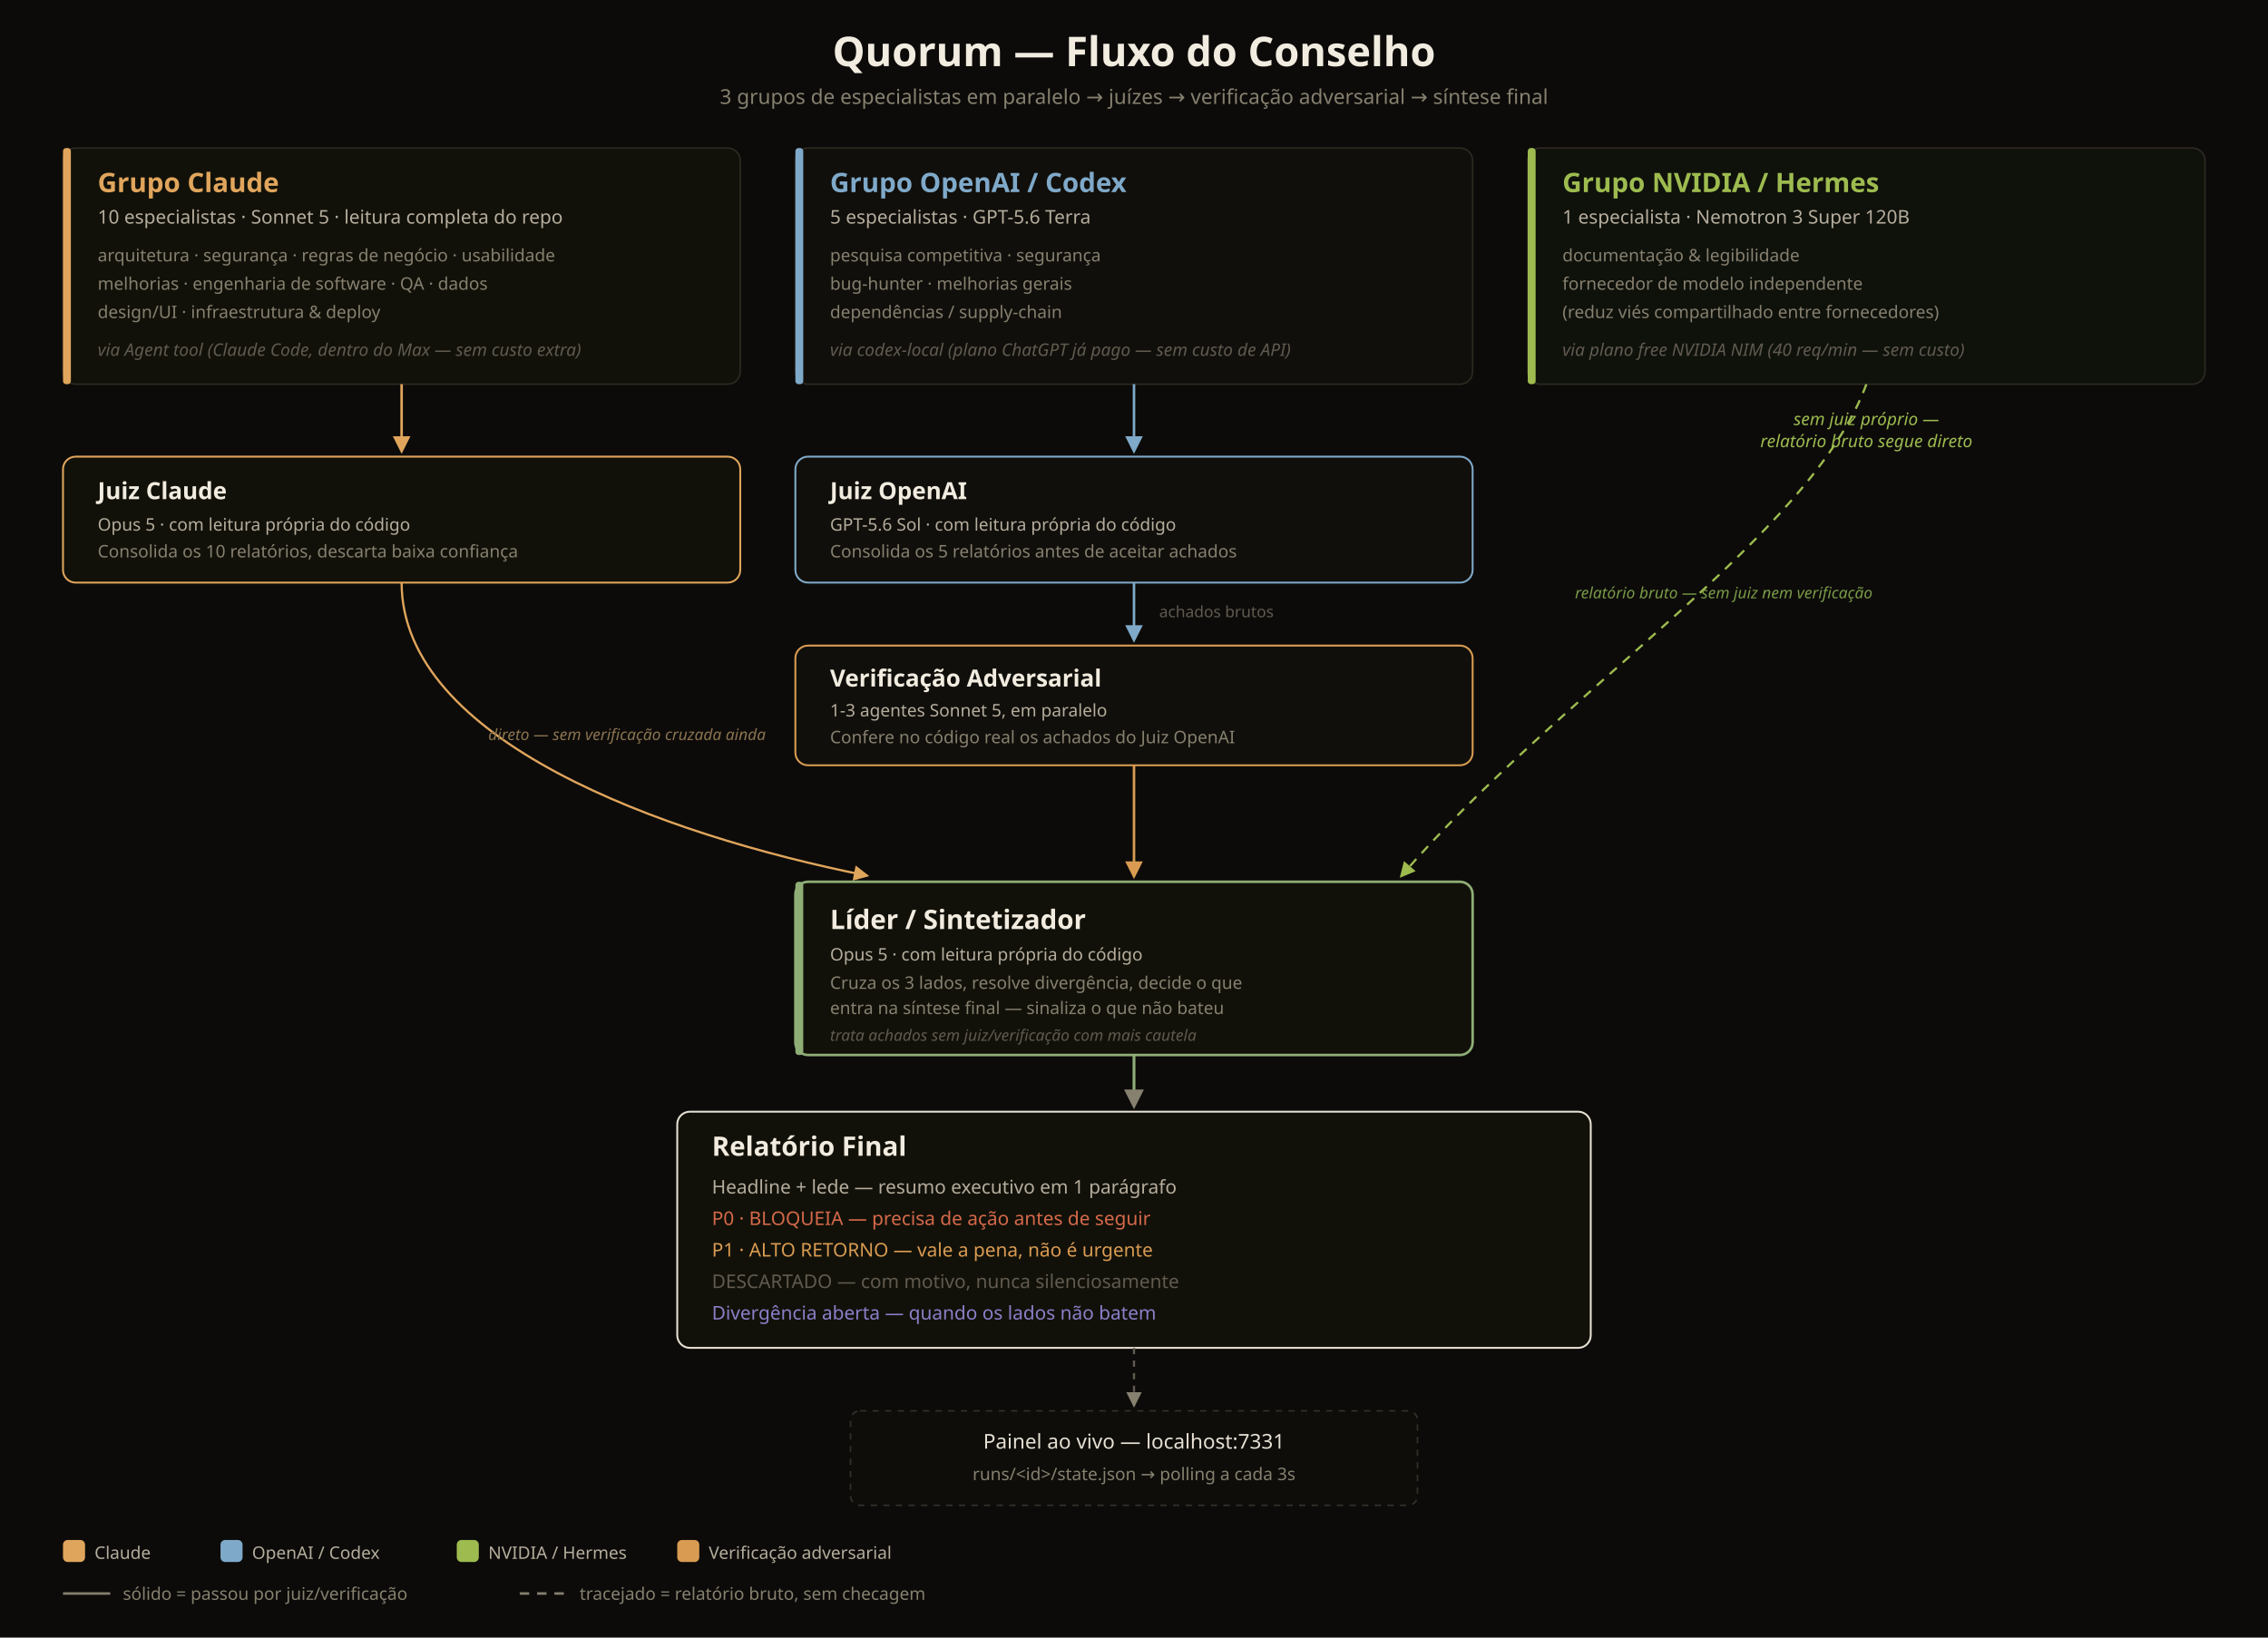
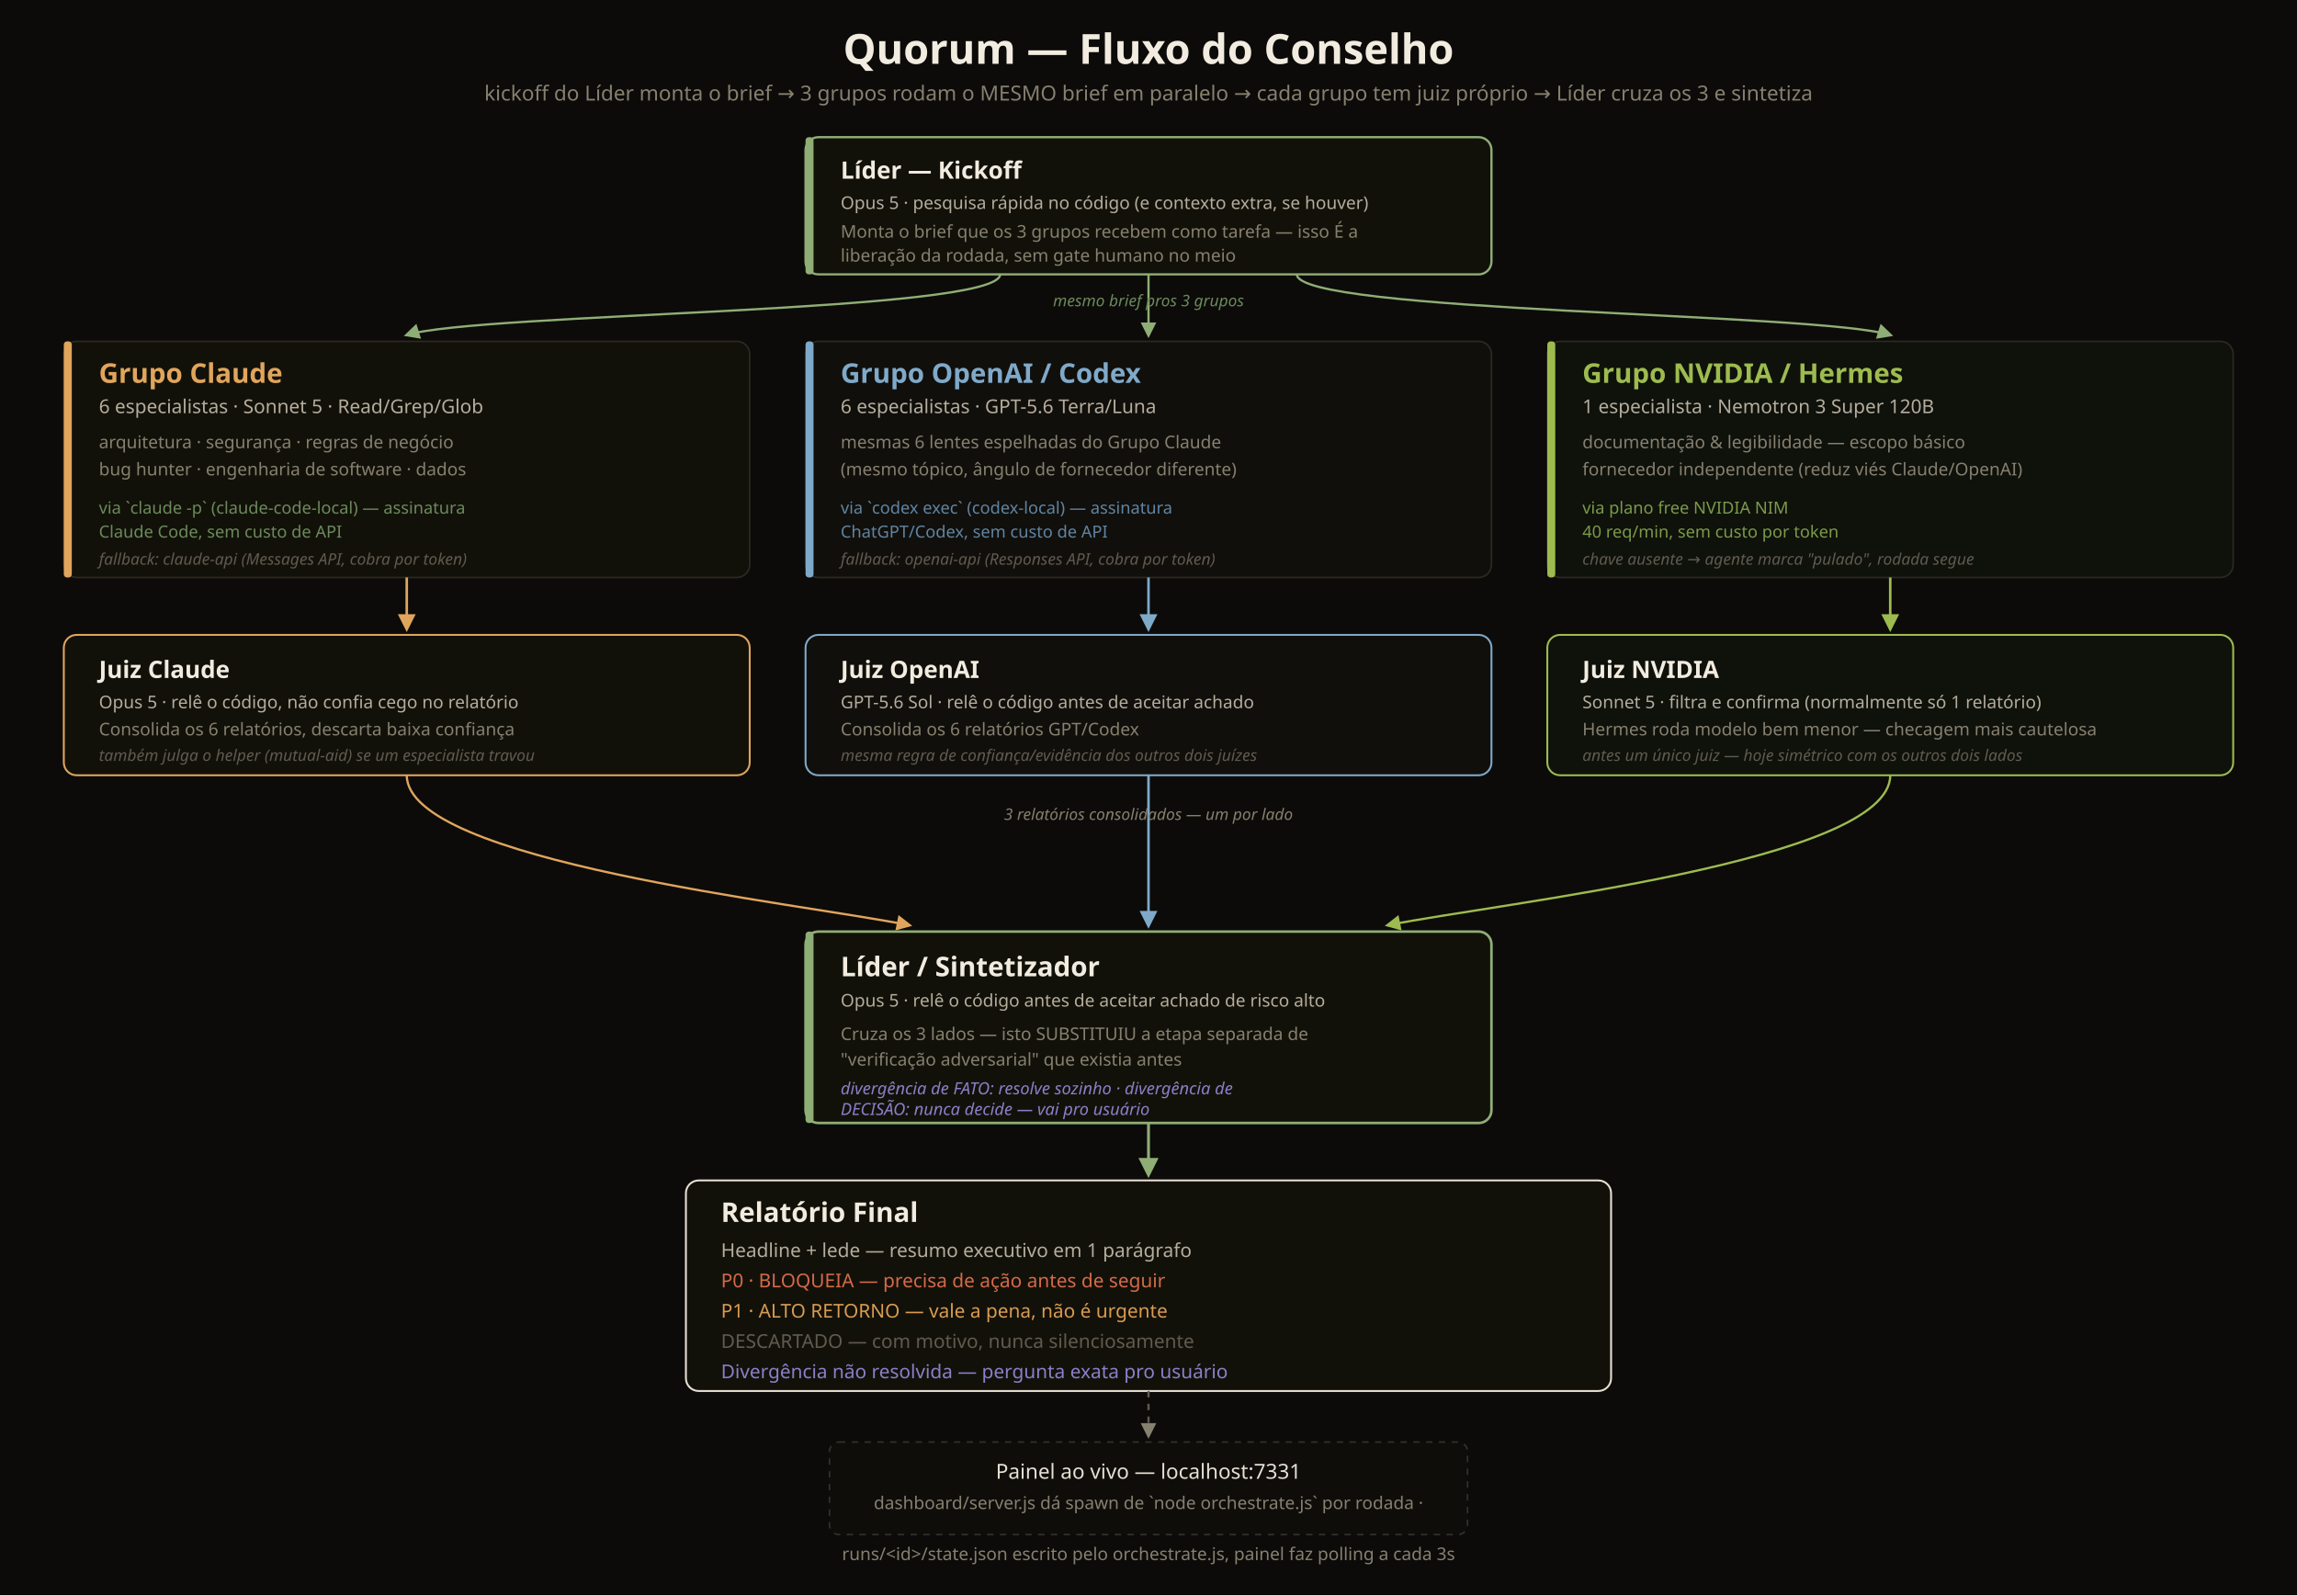
- <svg xmlns="http://www.w3.org/2000/svg" viewBox="0 0 1440 1040" font-family="'IBM Plex Sans','Segoe UI',sans-serif">
+ <svg xmlns="http://www.w3.org/2000/svg" viewBox="0 0 1440 1000" font-family="'IBM Plex Sans','Segoe UI',sans-serif">
  <defs>
    <marker id="arrow-claude" viewBox="0 0 10 10" refX="8" refY="5" markerWidth="7" markerHeight="7" orient="auto-start-reverse">
      <path d="M0,0 L10,5 L0,10 z" fill="#e0a55c" />
    </marker>
    <marker id="arrow-openai" viewBox="0 0 10 10" refX="8" refY="5" markerWidth="7" markerHeight="7" orient="auto-start-reverse">
      <path d="M0,0 L10,5 L0,10 z" fill="#7fa9c9" />
    </marker>
    <marker id="arrow-nvidia" viewBox="0 0 10 10" refX="8" refY="5" markerWidth="7" markerHeight="7" orient="auto-start-reverse">
      <path d="M0,0 L10,5 L0,10 z" fill="#9dbb4f" />
    </marker>
    <marker id="arrow-neutral" viewBox="0 0 10 10" refX="8" refY="5" markerWidth="7" markerHeight="7" orient="auto-start-reverse">
      <path d="M0,0 L10,5 L0,10 z" fill="#86806f" />
    </marker>
-     <marker id="arrow-amber" viewBox="0 0 10 10" refX="8" refY="5" markerWidth="7" markerHeight="7" orient="auto-start-reverse">
-       <path d="M0,0 L10,5 L0,10 z" fill="#d99b52" />
+     <marker id="arrow-leader" viewBox="0 0 10 10" refX="8" refY="5" markerWidth="7" markerHeight="7" orient="auto-start-reverse">
+       <path d="M0,0 L10,5 L0,10 z" fill="#8fae76" />
    </marker>
  </defs>
-   <rect x="0" y="0" width="1440" height="1040" fill="#0c0b09" />
-   <text x="720" y="42" text-anchor="middle" font-size="26" font-weight="600" fill="#f2ece0">Quorum — Fluxo do Conselho</text>
-   <text x="720" y="66" text-anchor="middle" font-size="13" fill="#86806f">3 grupos de especialistas em paralelo → juízes → verificação adversarial → síntese final</text>
+   <rect x="0" y="0" width="1440" height="1000" fill="#0c0b09" />
+   <text x="720" y="40" text-anchor="middle" font-size="26" font-weight="600" fill="#f2ece0">Quorum — Fluxo do Conselho</text>
+   <text x="720" y="63" text-anchor="middle" font-size="13" fill="#86806f">kickoff do Líder monta o brief → 3 grupos rodam o MESMO brief em paralelo → cada grupo tem juiz próprio → Líder cruza os 3 e sintetiza</text>
  <g>
-     <rect x="40" y="94" width="430" height="150" rx="8" fill="#121109" stroke="#2c2921" />
-     <rect x="40" y="94" width="5" height="150" rx="2" fill="#e0a55c" />
-     <text x="62" y="122" font-size="17" font-weight="600" fill="#e0a55c">Grupo Claude</text>
-     <text x="62" y="142" font-size="12" fill="#b5ad9d">10 especialistas · Sonnet 5 · leitura completa do repo</text>
-     <text x="62" y="166" font-size="11" fill="#86806f">arquitetura · segurança · regras de negócio · usabilidade</text>
-     <text x="62" y="184" font-size="11" fill="#86806f">melhorias · engenharia de software · QA · dados</text>
-     <text x="62" y="202" font-size="11" fill="#86806f">design/UI · infraestrutura &amp; deploy</text>
-     <text x="62" y="226" font-size="11" fill="#605a4f" font-style="italic">via Agent tool (Claude Code, dentro do Max — sem custo extra)</text>
+     <rect x="505" y="86" width="430" height="86" rx="8" fill="#121109" stroke="#8fae76" stroke-width="1.4" />
+     <rect x="505" y="86" width="5" height="86" rx="2" fill="#8fae76" />
+     <text x="527" y="112" font-size="15" font-weight="600" fill="#f2ece0">Líder — Kickoff</text>
+     <text x="527" y="131" font-size="11" fill="#b5ad9d">Opus 5 · pesquisa rápida no código (e contexto extra, se houver)</text>
+     <text x="527" y="149" font-size="11" fill="#86806f">Monta o brief que os 3 grupos recebem como tarefa — isso É a</text>
+     <text x="527" y="164" font-size="11" fill="#86806f">liberação da rodada, sem gate humano no meio</text>
+   </g>
+   <path d="M627,172 C627,196 300,196 255,210" stroke="#8fae76" stroke-width="1.4" fill="none" marker-end="url(#arrow-leader)" />
+   <path d="M720,172 L720,210" stroke="#8fae76" stroke-width="1.4" fill="none" marker-end="url(#arrow-leader)" />
+   <path d="M813,172 C813,196 1140,196 1185,210" stroke="#8fae76" stroke-width="1.4" fill="none" marker-end="url(#arrow-leader)" />
+   <text x="720" y="192" text-anchor="middle" font-size="10" fill="#6b8a5c" font-style="italic">mesmo brief pros 3 grupos</text>
+   <g>
+     <rect x="40" y="214" width="430" height="148" rx="8" fill="#121109" stroke="#2c2921" />
+     <rect x="40" y="214" width="5" height="148" rx="2" fill="#e0a55c" />
+     <text x="62" y="240" font-size="17" font-weight="600" fill="#e0a55c">Grupo Claude</text>
+     <text x="62" y="259" font-size="12" fill="#b5ad9d">6 especialistas · Sonnet 5 · Read/Grep/Glob</text>
+     <text x="62" y="281" font-size="11" fill="#86806f">arquitetura · segurança · regras de negócio</text>
+     <text x="62" y="298" font-size="11" fill="#86806f">bug hunter · engenharia de software · dados</text>
+     <text x="62" y="322" font-size="10.5" fill="#6b8a5c">via `claude -p` (claude-code-local) — assinatura</text>
+     <text x="62" y="337" font-size="10.5" fill="#6b8a5c">Claude Code, sem custo de API</text>
+     <text x="62" y="354" font-size="10" fill="#605a4f" font-style="italic">fallback: claude-api (Messages API, cobra por token)</text>
  </g>
  <g>
-     <rect x="505" y="94" width="430" height="150" rx="8" fill="#110f0b" stroke="#2c2921" />
-     <rect x="505" y="94" width="5" height="150" rx="2" fill="#7fa9c9" />
-     <text x="527" y="122" font-size="17" font-weight="600" fill="#7fa9c9">Grupo OpenAI / Codex</text>
-     <text x="527" y="142" font-size="12" fill="#b5ad9d">5 especialistas · GPT-5.6 Terra</text>
-     <text x="527" y="166" font-size="11" fill="#86806f">pesquisa competitiva · segurança</text>
-     <text x="527" y="184" font-size="11" fill="#86806f">bug-hunter · melhorias gerais</text>
-     <text x="527" y="202" font-size="11" fill="#86806f">dependências / supply-chain</text>
-     <text x="527" y="226" font-size="11" fill="#605a4f" font-style="italic">via codex-local (plano ChatGPT já pago — sem custo de API)</text>
+     <rect x="505" y="214" width="430" height="148" rx="8" fill="#110f0b" stroke="#2c2921" />
+     <rect x="505" y="214" width="5" height="148" rx="2" fill="#7fa9c9" />
+     <text x="527" y="240" font-size="17" font-weight="600" fill="#7fa9c9">Grupo OpenAI / Codex</text>
+     <text x="527" y="259" font-size="12" fill="#b5ad9d">6 especialistas · GPT-5.6 Terra/Luna</text>
+     <text x="527" y="281" font-size="11" fill="#86806f">mesmas 6 lentes espelhadas do Grupo Claude</text>
+     <text x="527" y="298" font-size="11" fill="#86806f">(mesmo tópico, ângulo de fornecedor diferente)</text>
+     <text x="527" y="322" font-size="10.5" fill="#5f84a3">via `codex exec` (codex-local) — assinatura</text>
+     <text x="527" y="337" font-size="10.5" fill="#5f84a3">ChatGPT/Codex, sem custo de API</text>
+     <text x="527" y="354" font-size="10" fill="#605a4f" font-style="italic">fallback: openai-api (Responses API, cobra por token)</text>
  </g>
  <g>
-     <rect x="970" y="94" width="430" height="150" rx="8" fill="#0f110b" stroke="#2c2921" />
-     <rect x="970" y="94" width="5" height="150" rx="2" fill="#9dbb4f" />
-     <text x="992" y="122" font-size="17" font-weight="600" fill="#9dbb4f">Grupo NVIDIA / Hermes</text>
-     <text x="992" y="142" font-size="12" fill="#b5ad9d">1 especialista · Nemotron 3 Super 120B</text>
-     <text x="992" y="166" font-size="11" fill="#86806f">documentação &amp; legibilidade</text>
-     <text x="992" y="184" font-size="11" fill="#86806f">fornecedor de modelo independente</text>
-     <text x="992" y="202" font-size="11" fill="#86806f">(reduz viés compartilhado entre fornecedores)</text>
-     <text x="992" y="226" font-size="11" fill="#605a4f" font-style="italic">via plano free NVIDIA NIM (40 req/min — sem custo)</text>
+     <rect x="970" y="214" width="430" height="148" rx="8" fill="#0f110b" stroke="#2c2921" />
+     <rect x="970" y="214" width="5" height="148" rx="2" fill="#9dbb4f" />
+     <text x="992" y="240" font-size="17" font-weight="600" fill="#9dbb4f">Grupo NVIDIA / Hermes</text>
+     <text x="992" y="259" font-size="12" fill="#b5ad9d">1 especialista · Nemotron 3 Super 120B</text>
+     <text x="992" y="281" font-size="11" fill="#86806f">documentação &amp; legibilidade — escopo básico</text>
+     <text x="992" y="298" font-size="11" fill="#86806f">fornecedor independente (reduz viés Claude/OpenAI)</text>
+     <text x="992" y="322" font-size="10.5" fill="#7a9a48">via plano free NVIDIA NIM</text>
+     <text x="992" y="337" font-size="10.5" fill="#7a9a48">40 req/min, sem custo por token</text>
+     <text x="992" y="354" font-size="10" fill="#605a4f" font-style="italic">chave ausente → agente marca "pulado", rodada segue</text>
  </g>
-   <path d="M255,244 L255,286" stroke="#e0a55c" stroke-width="1.6" fill="none" marker-end="url(#arrow-claude)" />
-   <path d="M720,244 L720,286" stroke="#7fa9c9" stroke-width="1.6" fill="none" marker-end="url(#arrow-openai)" />
+   <path d="M255,362 L255,394" stroke="#e0a55c" stroke-width="1.6" fill="none" marker-end="url(#arrow-claude)" />
+   <path d="M720,362 L720,394" stroke="#7fa9c9" stroke-width="1.6" fill="none" marker-end="url(#arrow-openai)" />
+   <path d="M1185,362 L1185,394" stroke="#9dbb4f" stroke-width="1.6" fill="none" marker-end="url(#arrow-nvidia)" />
  <g>
-     <rect x="40" y="290" width="430" height="80" rx="8" fill="#121109" stroke="#e0a55c" stroke-width="1.2" />
-     <text x="62" y="317" font-size="15" font-weight="600" fill="#f2ece0">Juiz Claude</text>
-     <text x="62" y="337" font-size="11" fill="#b5ad9d">Opus 5 · com leitura própria do código</text>
-     <text x="62" y="354" font-size="11" fill="#86806f">Consolida os 10 relatórios, descarta baixa confiança</text>
+     <rect x="40" y="398" width="430" height="88" rx="8" fill="#121109" stroke="#e0a55c" stroke-width="1.2" />
+     <text x="62" y="425" font-size="15" font-weight="600" fill="#f2ece0">Juiz Claude</text>
+     <text x="62" y="444" font-size="11" fill="#b5ad9d">Opus 5 · relê o código, não confia cego no relatório</text>
+     <text x="62" y="461" font-size="11" fill="#86806f">Consolida os 6 relatórios, descarta baixa confiança</text>
+     <text x="62" y="477" font-size="10" fill="#605a4f" font-style="italic">também julga o helper (mutual-aid) se um especialista travou</text>
  </g>
  <g>
-     <rect x="505" y="290" width="430" height="80" rx="8" fill="#110f0b" stroke="#7fa9c9" stroke-width="1.2" />
-     <text x="527" y="317" font-size="15" font-weight="600" fill="#f2ece0">Juiz OpenAI</text>
-     <text x="527" y="337" font-size="11" fill="#b5ad9d">GPT-5.6 Sol · com leitura própria do código</text>
-     <text x="527" y="354" font-size="11" fill="#86806f">Consolida os 5 relatórios antes de aceitar achados</text>
+     <rect x="505" y="398" width="430" height="88" rx="8" fill="#110f0b" stroke="#7fa9c9" stroke-width="1.2" />
+     <text x="527" y="425" font-size="15" font-weight="600" fill="#f2ece0">Juiz OpenAI</text>
+     <text x="527" y="444" font-size="11" fill="#b5ad9d">GPT-5.6 Sol · relê o código antes de aceitar achado</text>
+     <text x="527" y="461" font-size="11" fill="#86806f">Consolida os 6 relatórios GPT/Codex</text>
+     <text x="527" y="477" font-size="10" fill="#605a4f" font-style="italic">mesma regra de confiança/evidência dos outros dois juízes</text>
  </g>
-   <text x="1185" y="270" text-anchor="middle" font-size="11" fill="#9dbb4f" font-style="italic">sem juiz próprio —</text>
-   <text x="1185" y="284" text-anchor="middle" font-size="11" fill="#9dbb4f" font-style="italic">relatório bruto segue direto</text>
-   <path d="M720,370 L720,406" stroke="#7fa9c9" stroke-width="1.6" fill="none" marker-end="url(#arrow-openai)" />
-   <text x="736" y="392" font-size="10" fill="#605a4f">achados brutos</text>
  <g>
-     <rect x="505" y="410" width="430" height="76" rx="8" fill="#110f0b" stroke="#d99b52" stroke-width="1.2" />
-     <text x="527" y="436" font-size="15" font-weight="600" fill="#f2ece0">Verificação Adversarial</text>
-     <text x="527" y="455" font-size="11" fill="#b5ad9d">1-3 agentes Sonnet 5, em paralelo</text>
-     <text x="527" y="472" font-size="11" fill="#86806f">Confere no código real os achados do Juiz OpenAI</text>
+     <rect x="970" y="398" width="430" height="88" rx="8" fill="#0f110b" stroke="#9dbb4f" stroke-width="1.2" />
+     <text x="992" y="425" font-size="15" font-weight="600" fill="#f2ece0">Juiz NVIDIA</text>
+     <text x="992" y="444" font-size="11" fill="#b5ad9d">Sonnet 5 · filtra e confirma (normalmente só 1 relatório)</text>
+     <text x="992" y="461" font-size="11" fill="#86806f">Hermes roda modelo bem menor — checagem mais cautelosa</text>
+     <text x="992" y="477" font-size="10" fill="#605a4f" font-style="italic">antes um único juiz — hoje simétrico com os outros dois lados</text>
  </g>
-   <path d="M255,370 C255,470 420,530 550,556" stroke="#e0a55c" stroke-width="1.4" fill="none" stroke-dasharray="1,0" marker-end="url(#arrow-claude)" />
-   <text x="310" y="470" font-size="10" fill="#8b7350" font-style="italic">direto — sem verificação cruzada ainda</text>
-   <path d="M720,486 L720,556" stroke="#d99b52" stroke-width="1.6" fill="none" marker-end="url(#arrow-amber)" />
-   <path d="M1185,244 C1150,340 990,440 890,556" stroke="#9dbb4f" stroke-width="1.4" fill="none" stroke-dasharray="6,5" marker-end="url(#arrow-nvidia)" />
-   <text x="1000" y="380" font-size="10" fill="#7a9a48" font-style="italic">relatório bruto — sem juiz nem verificação</text>
+   <path d="M255,486 C255,540 500,566 570,580" stroke="#e0a55c" stroke-width="1.4" fill="none" marker-end="url(#arrow-claude)" />
+   <path d="M720,486 L720,580" stroke="#7fa9c9" stroke-width="1.6" fill="none" marker-end="url(#arrow-openai)" />
+   <path d="M1185,486 C1185,540 940,566 870,580" stroke="#9dbb4f" stroke-width="1.4" fill="none" marker-end="url(#arrow-nvidia)" />
+   <text x="720" y="514" text-anchor="middle" font-size="10" fill="#86806f" font-style="italic">3 relatórios consolidados — um por lado</text>
  <g>
-     <rect x="505" y="560" width="430" height="110" rx="8" fill="#121109" stroke="#8fae76" stroke-width="1.6" />
-     <rect x="505" y="560" width="5" height="110" rx="2" fill="#8fae76" />
-     <text x="527" y="590" font-size="17" font-weight="600" fill="#f2ece0">Líder / Sintetizador</text>
-     <text x="527" y="610" font-size="11" fill="#b5ad9d">Opus 5 · com leitura própria do código</text>
-     <text x="527" y="628" font-size="11" fill="#86806f">Cruza os 3 lados, resolve divergência, decide o que</text>
-     <text x="527" y="644" font-size="11" fill="#86806f">entra na síntese final — sinaliza o que não bateu</text>
-     <text x="527" y="661" font-size="10" fill="#605a4f" font-style="italic">trata achados sem juiz/verificação com mais cautela</text>
+     <rect x="505" y="584" width="430" height="120" rx="8" fill="#121109" stroke="#8fae76" stroke-width="1.6" />
+     <rect x="505" y="584" width="5" height="120" rx="2" fill="#8fae76" />
+     <text x="527" y="612" font-size="17" font-weight="600" fill="#f2ece0">Líder / Sintetizador</text>
+     <text x="527" y="631" font-size="11" fill="#b5ad9d">Opus 5 · relê o código antes de aceitar achado de risco alto</text>
+     <text x="527" y="652" font-size="11" fill="#86806f">Cruza os 3 lados — isto SUBSTITUIU a etapa separada de</text>
+     <text x="527" y="668" font-size="11" fill="#86806f">"verificação adversarial" que existia antes</text>
+     <text x="527" y="686" font-size="10.5" fill="#8a7fc9" font-style="italic">divergência de FATO: resolve sozinho · divergência de</text>
+     <text x="527" y="699" font-size="10.5" fill="#8a7fc9" font-style="italic">DECISÃO: nunca decide — vai pro usuário</text>
  </g>
-   <path d="M720,670 L720,702" stroke="#8fae76" stroke-width="1.8" fill="none" marker-end="url(#arrow-neutral)" />
+   <path d="M720,704 L720,736" stroke="#8fae76" stroke-width="1.8" fill="none" marker-end="url(#arrow-leader)" />
  <g>
-     <rect x="430" y="706" width="580" height="150" rx="8" fill="#121109" stroke="#e6e0d4" stroke-width="1.2" />
-     <text x="452" y="734" font-size="17" font-weight="600" fill="#f2ece0">Relatório Final</text>
-     <text x="452" y="758" font-size="12" fill="#b5ad9d">Headline + lede — resumo executivo em 1 parágrafo</text>
-     <text x="452" y="778" font-size="12" fill="#d4694a">P0 · BLOQUEIA — precisa de ação antes de seguir</text>
-     <text x="452" y="798" font-size="12" fill="#d99b52">P1 · ALTO RETORNO — vale a pena, não é urgente</text>
-     <text x="452" y="818" font-size="12" fill="#605a4f">DESCARTADO — com motivo, nunca silenciosamente</text>
-     <text x="452" y="838" font-size="12" fill="#8a7fc9">Divergência aberta — quando os lados não batem</text>
+     <rect x="430" y="740" width="580" height="132" rx="8" fill="#121109" stroke="#e6e0d4" stroke-width="1.2" />
+     <text x="452" y="766" font-size="17" font-weight="600" fill="#f2ece0">Relatório Final</text>
+     <text x="452" y="788" font-size="12" fill="#b5ad9d">Headline + lede — resumo executivo em 1 parágrafo</text>
+     <text x="452" y="807" font-size="12" fill="#d4694a">P0 · BLOQUEIA — precisa de ação antes de seguir</text>
+     <text x="452" y="826" font-size="12" fill="#d99b52">P1 · ALTO RETORNO — vale a pena, não é urgente</text>
+     <text x="452" y="845" font-size="12" fill="#605a4f">DESCARTADO — com motivo, nunca silenciosamente</text>
+     <text x="452" y="864" font-size="12" fill="#8a7fc9">Divergência não resolvida — pergunta exata pro usuário</text>
  </g>
-   <path d="M720,856 L720,892" stroke="#605a4f" stroke-width="1.4" fill="none" stroke-dasharray="4,4" marker-end="url(#arrow-neutral)" />
+   <path d="M720,872 L720,900" stroke="#605a4f" stroke-width="1.4" fill="none" stroke-dasharray="4,4" marker-end="url(#arrow-neutral)" />
  <g>
-     <rect x="540" y="896" width="360" height="60" rx="6" fill="#0e0d0a" stroke="#33302a" stroke-dasharray="4,4" />
-     <text x="720" y="920" text-anchor="middle" font-size="13" fill="#e6e0d4">Painel ao vivo — localhost:7331</text>
-     <text x="720" y="940" text-anchor="middle" font-size="11" fill="#86806f">runs/&lt;id&gt;/state.json → polling a cada 3s</text>
+     <rect x="520" y="904" width="400" height="58" rx="6" fill="#0e0d0a" stroke="#33302a" stroke-dasharray="4,4" />
+     <text x="720" y="927" text-anchor="middle" font-size="13" fill="#e6e0d4">Painel ao vivo — localhost:7331</text>
+     <text x="720" y="946" text-anchor="middle" font-size="11" fill="#86806f">dashboard/server.js dá spawn de `node orchestrate.js` por rodada ·</text>
  </g>
-   <g font-size="11">
-     <rect x="40" y="978" width="14" height="14" rx="3" fill="#e0a55c" />
-     <text x="60" y="990" fill="#b5ad9d">Claude</text>
-     <rect x="140" y="978" width="14" height="14" rx="3" fill="#7fa9c9" />
-     <text x="160" y="990" fill="#b5ad9d">OpenAI / Codex</text>
-     <rect x="290" y="978" width="14" height="14" rx="3" fill="#9dbb4f" />
-     <text x="310" y="990" fill="#b5ad9d">NVIDIA / Hermes</text>
-     <rect x="430" y="978" width="14" height="14" rx="3" fill="#d99b52" />
-     <text x="450" y="990" fill="#b5ad9d">Verificação adversarial</text>
-     <line x1="40" y1="1012" x2="70" y2="1012" stroke="#86806f" stroke-width="1.6" />
-     <text x="78" y="1016" fill="#86806f">sólido = passou por juiz/verificação</text>
-     <line x1="330" y1="1012" x2="360" y2="1012" stroke="#86806f" stroke-width="1.6" stroke-dasharray="6,5" />
-     <text x="368" y="1016" fill="#86806f">tracejado = relatório bruto, sem checagem</text>
-   </g>
+   <text x="720" y="978" text-anchor="middle" font-size="11" fill="#86806f">runs/&lt;id&gt;/state.json escrito pelo orchestrate.js, painel faz polling a cada 3s</text>
</svg>
